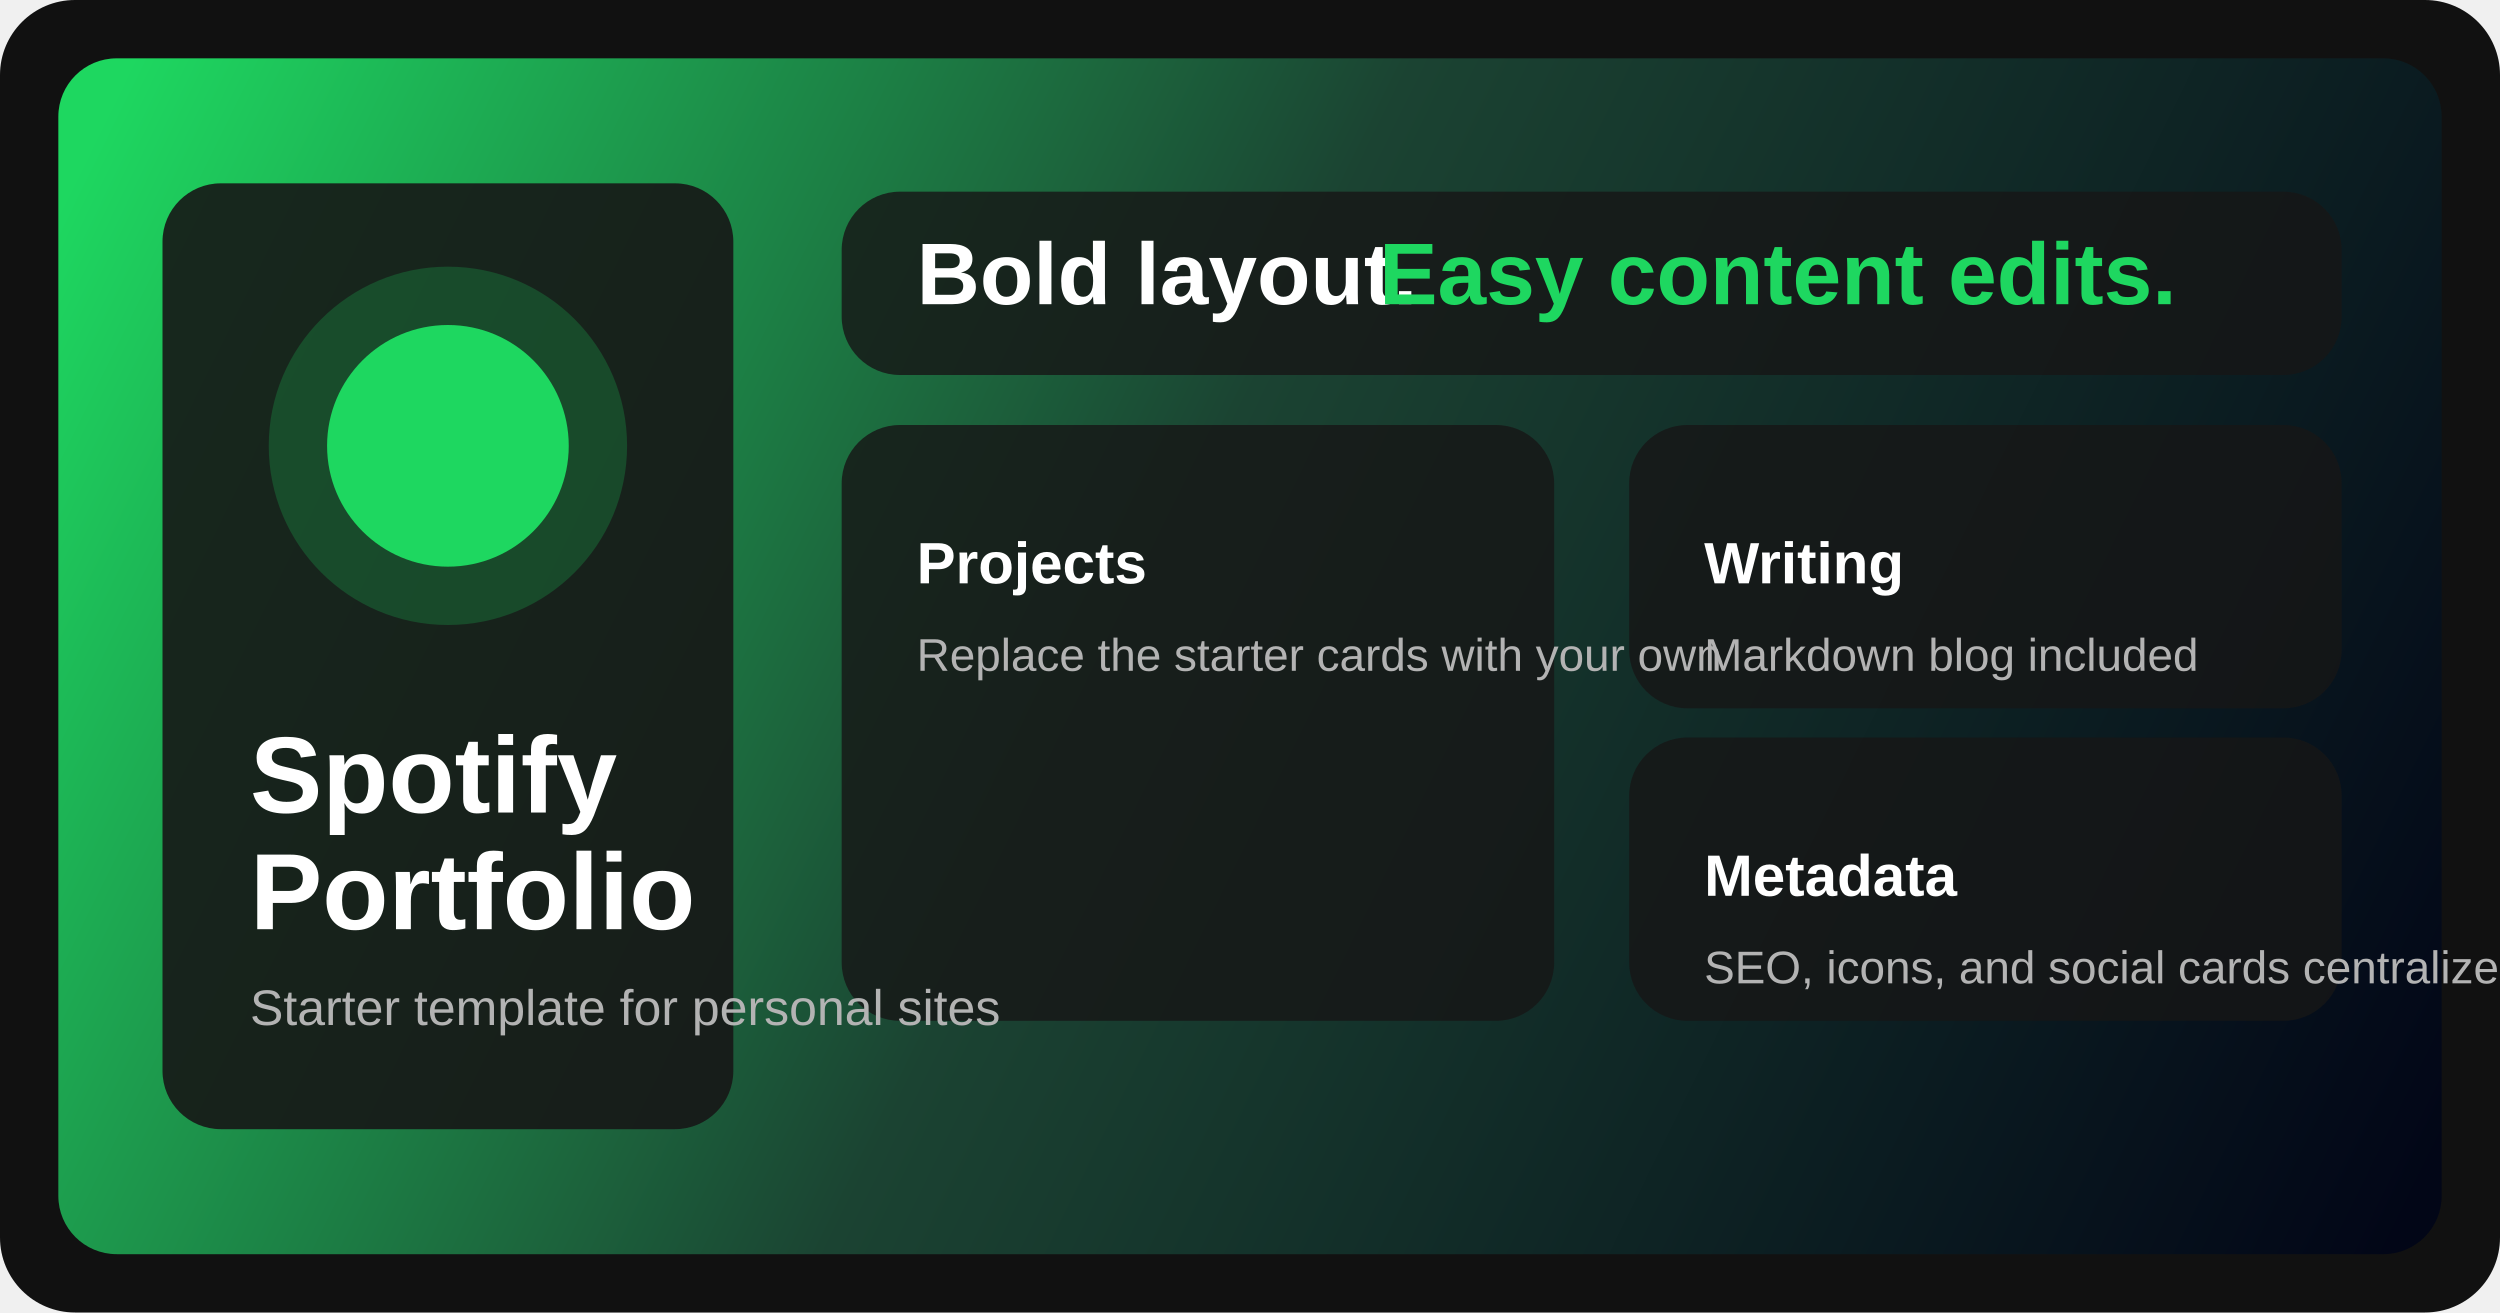
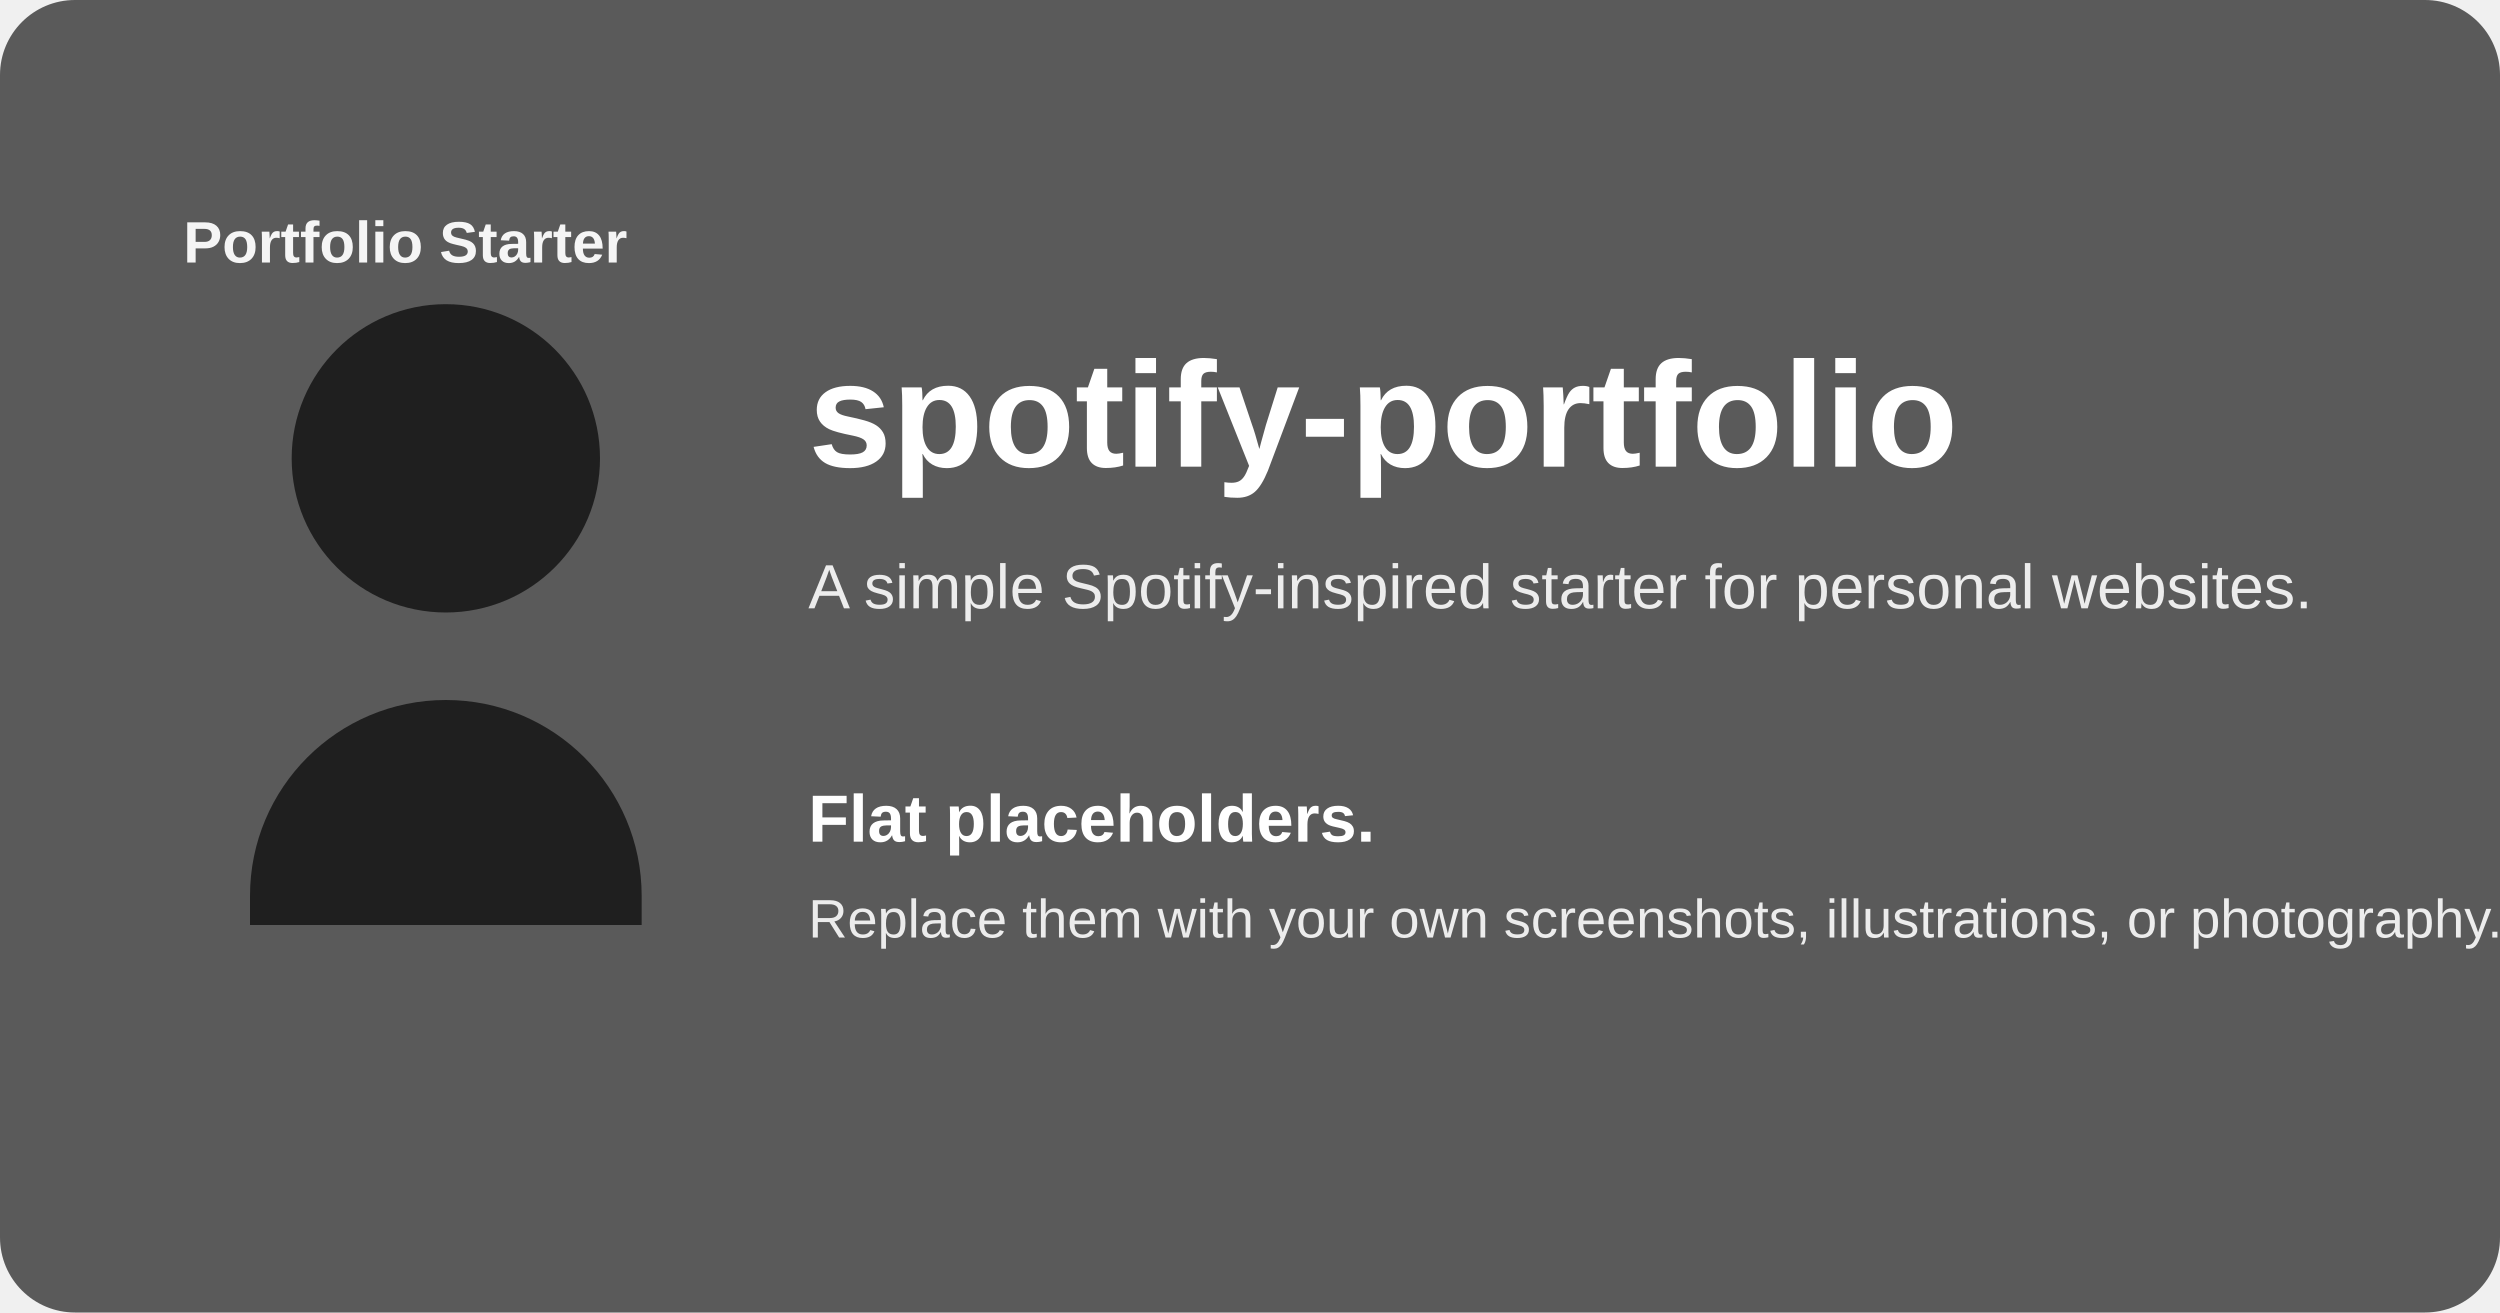
<svg xmlns="http://www.w3.org/2000/svg" width="1200" height="630" viewBox="0 0 1200 630" fill="none">
-   <rect width="1200" height="630" rx="36" fill="#111111" />
-   <rect x="28" y="28" width="1144" height="574" rx="28" fill="url(#paint0_linear)" />
-   <rect x="78" y="88" width="274" height="454" rx="28" fill="#171717" fill-opacity="0.9" />
-   <rect x="404" y="92" width="720" height="88" rx="28" fill="#171717" fill-opacity="0.82" />
-   <rect x="404" y="204" width="342" height="286" rx="28" fill="#171717" fill-opacity="0.82" />
-   <rect x="782" y="204" width="342" height="136" rx="28" fill="#171717" fill-opacity="0.82" />
-   <rect x="782" y="354" width="342" height="136" rx="28" fill="#171717" fill-opacity="0.82" />
-   <circle cx="215" cy="214" r="86" fill="#1ED760" fill-opacity="0.22" />
-   <circle cx="215" cy="214" r="58" fill="#1ED760" />
-   <text x="120" y="390" fill="#FFFFFF" font-family="Arial, sans-serif" font-size="52" font-weight="700">Spotify</text>
-   <text x="120" y="446" fill="#FFFFFF" font-family="Arial, sans-serif" font-size="52" font-weight="700">Portfolio</text>
-   <text x="120" y="492" fill="#B3B3B3" font-family="Arial, sans-serif" font-size="24">Starter template for personal sites</text>
-   <text x="440" y="146" fill="#FFFFFF" font-family="Arial, sans-serif" font-size="42" font-weight="700">Bold layout.</text>
-   <text x="662" y="146" fill="#1ED760" font-family="Arial, sans-serif" font-size="42" font-weight="700">Easy content edits.</text>
-   <text x="440" y="280" fill="#FFFFFF" font-family="Arial, sans-serif" font-size="28" font-weight="700">Projects</text>
-   <text x="440" y="322" fill="#B3B3B3" font-family="Arial, sans-serif" font-size="22">Replace the starter cards with your own</text>
-   <text x="818" y="280" fill="#FFFFFF" font-family="Arial, sans-serif" font-size="28" font-weight="700">Writing</text>
-   <text x="818" y="322" fill="#B3B3B3" font-family="Arial, sans-serif" font-size="22">Markdown blog included</text>
-   <text x="818" y="430" fill="#FFFFFF" font-family="Arial, sans-serif" font-size="28" font-weight="700">Metadata</text>
-   <text x="818" y="472" fill="#B3B3B3" font-family="Arial, sans-serif" font-size="22">SEO, icons, and social cards centralized</text>
-   <defs>
-     <linearGradient id="paint0_linear" x1="56" y1="44" x2="1156" y2="586" gradientUnits="userSpaceOnUse">
-       <stop stop-color="#1ED760" />
-       <stop offset="0.45" stop-color="#1B4332" />
-       <stop offset="1" stop-color="#020617" />
-     </linearGradient>
-   </defs>
+   <rect width="1200" height="630" rx="36" fill="#5A5A5A" />
+   <text x="88" y="126" fill="#F5F5F5" font-family="Arial, sans-serif" font-size="28" font-weight="700">Portfolio Starter</text>
+   <circle cx="214" cy="220" r="74" fill="#1F1F1F" />
+   <path d="M120 430C120 378.086 162.086 336 214 336C265.914 336 308 378.086 308 430V444H120V430Z" fill="#1F1F1F" />
+   <text x="388" y="224" fill="#FFFFFF" font-family="Arial, sans-serif" font-size="72" font-weight="700">spotify-portfolio</text>
+   <text x="388" y="292" fill="#ECECEC" font-family="Arial, sans-serif" font-size="30">A simple Spotify-inspired starter for personal websites.</text>
+   <text x="388" y="404" fill="#FFFFFF" font-family="Arial, sans-serif" font-size="32" font-weight="700">Flat placeholders.</text>
+   <text x="388" y="450" fill="#ECECEC" font-family="Arial, sans-serif" font-size="26">Replace them with your own screenshots, illustrations, or photography.</text>
</svg>
